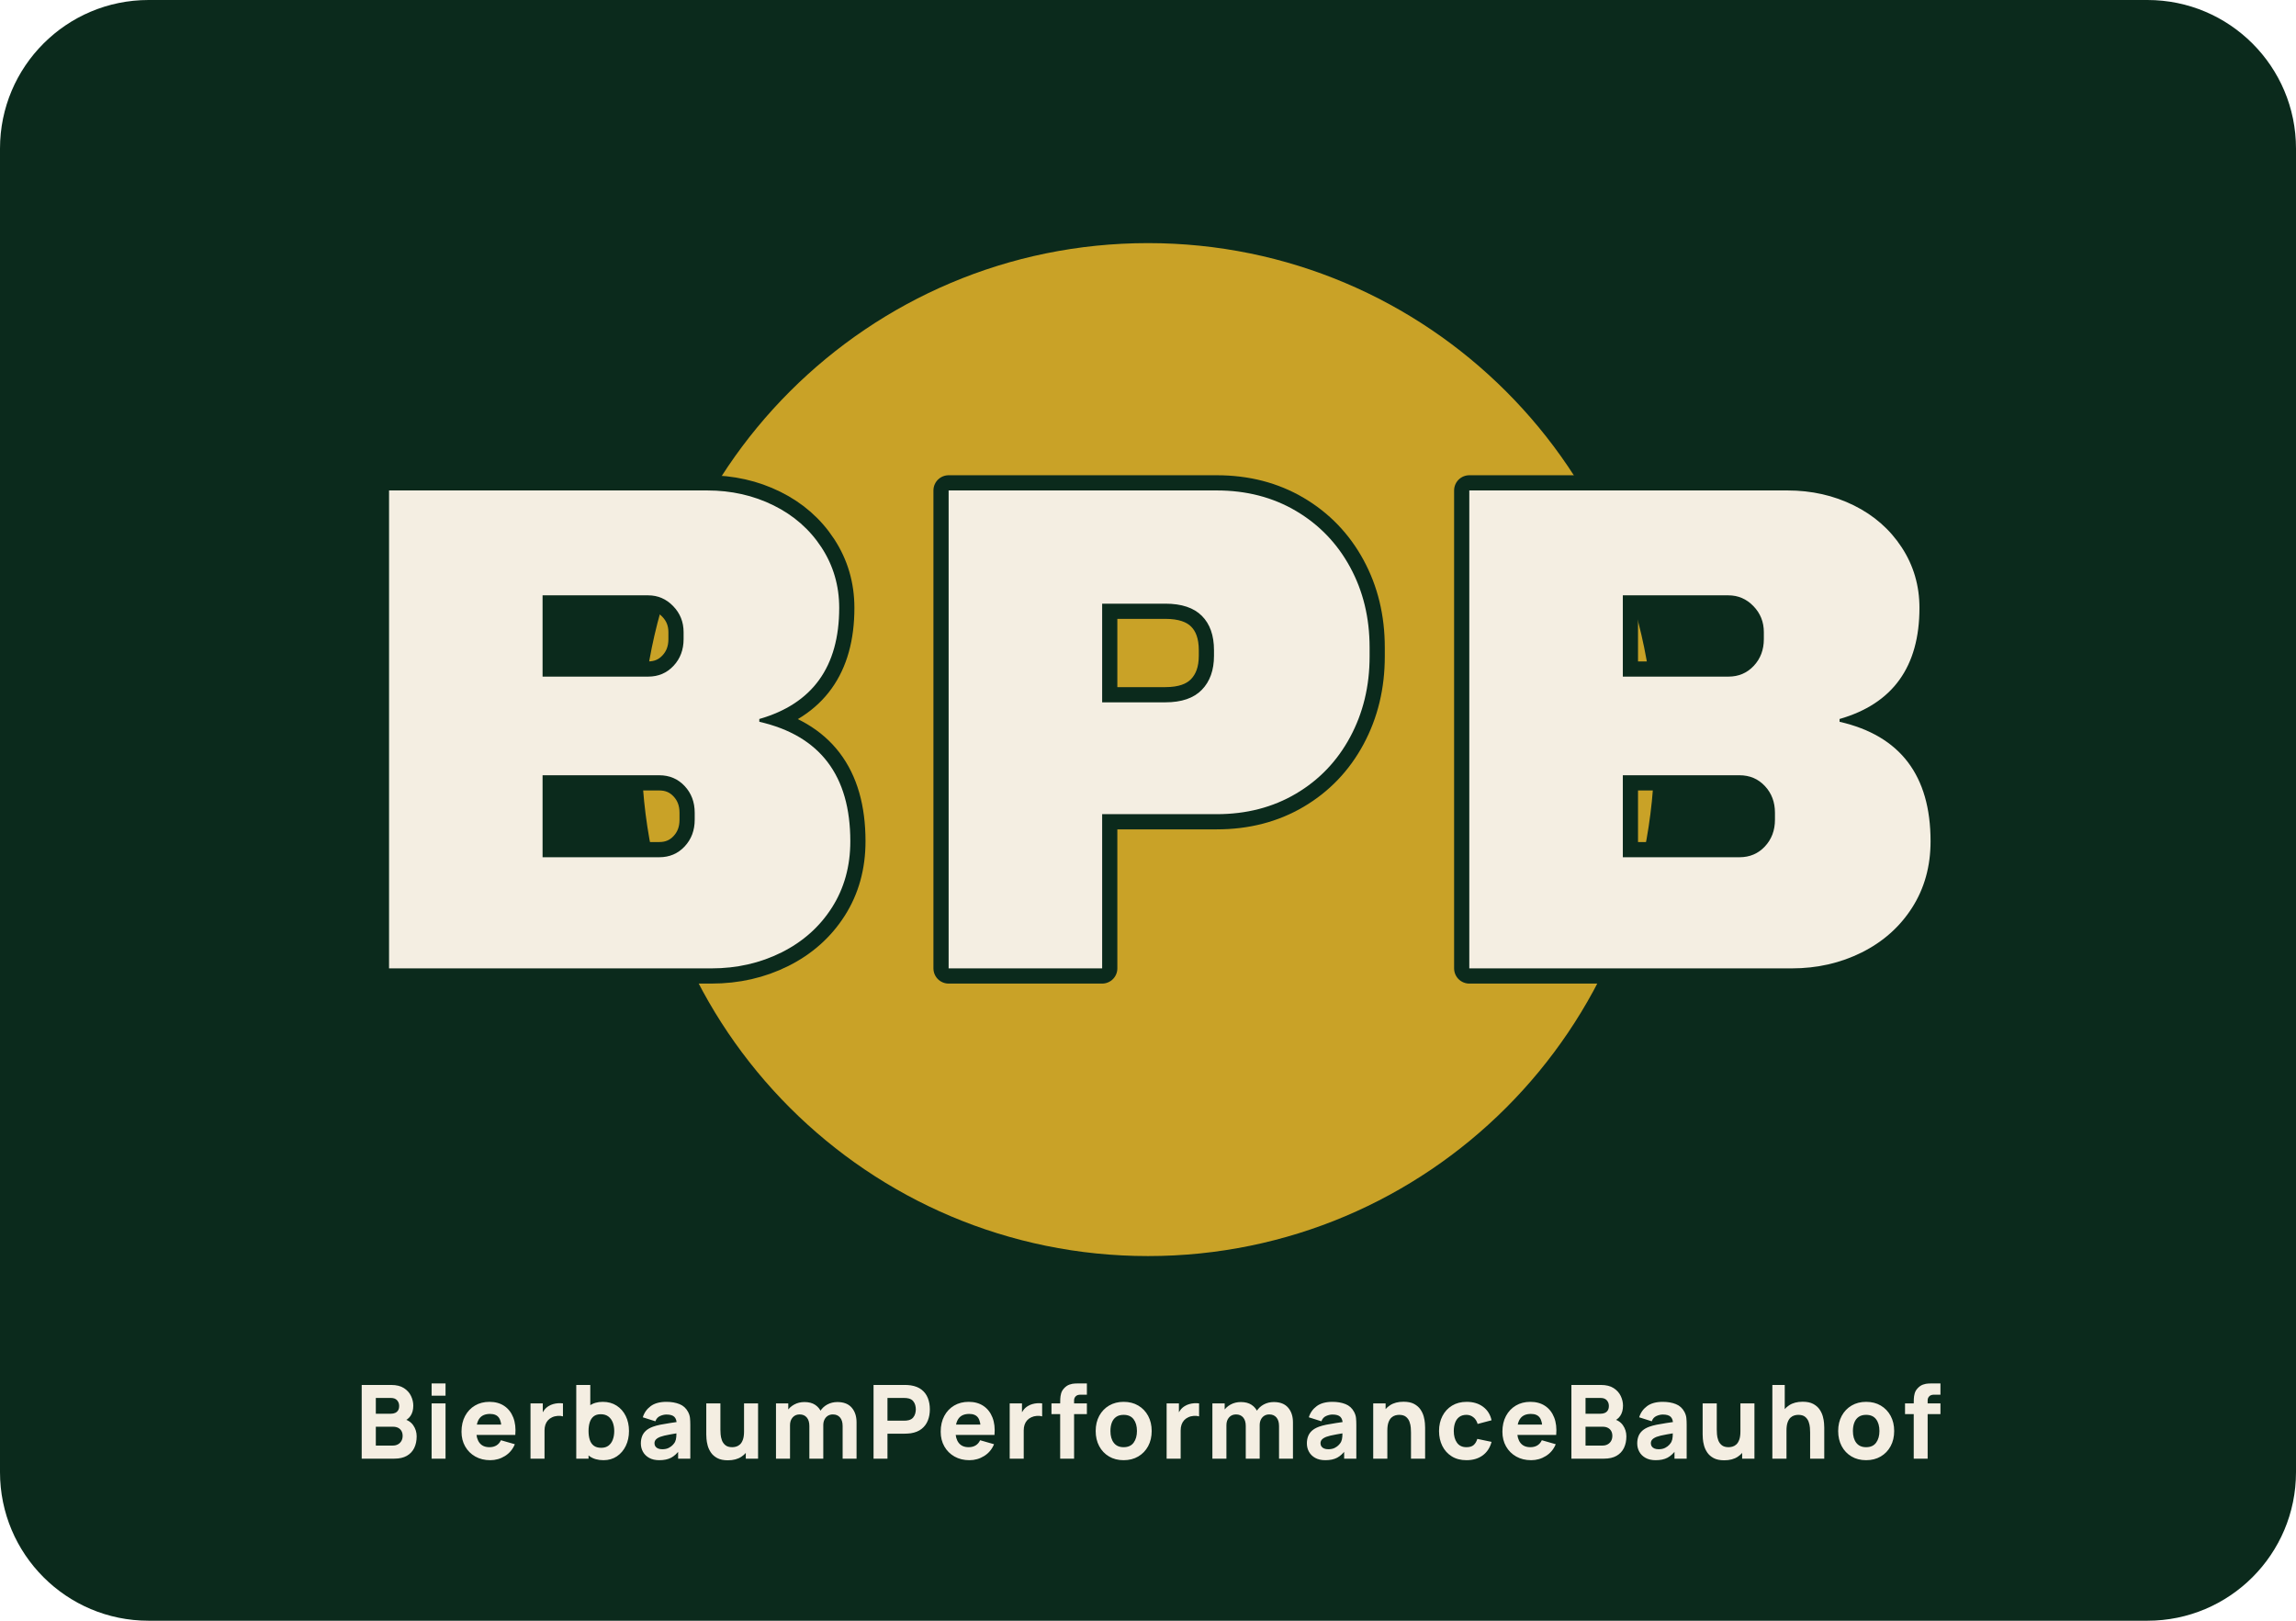
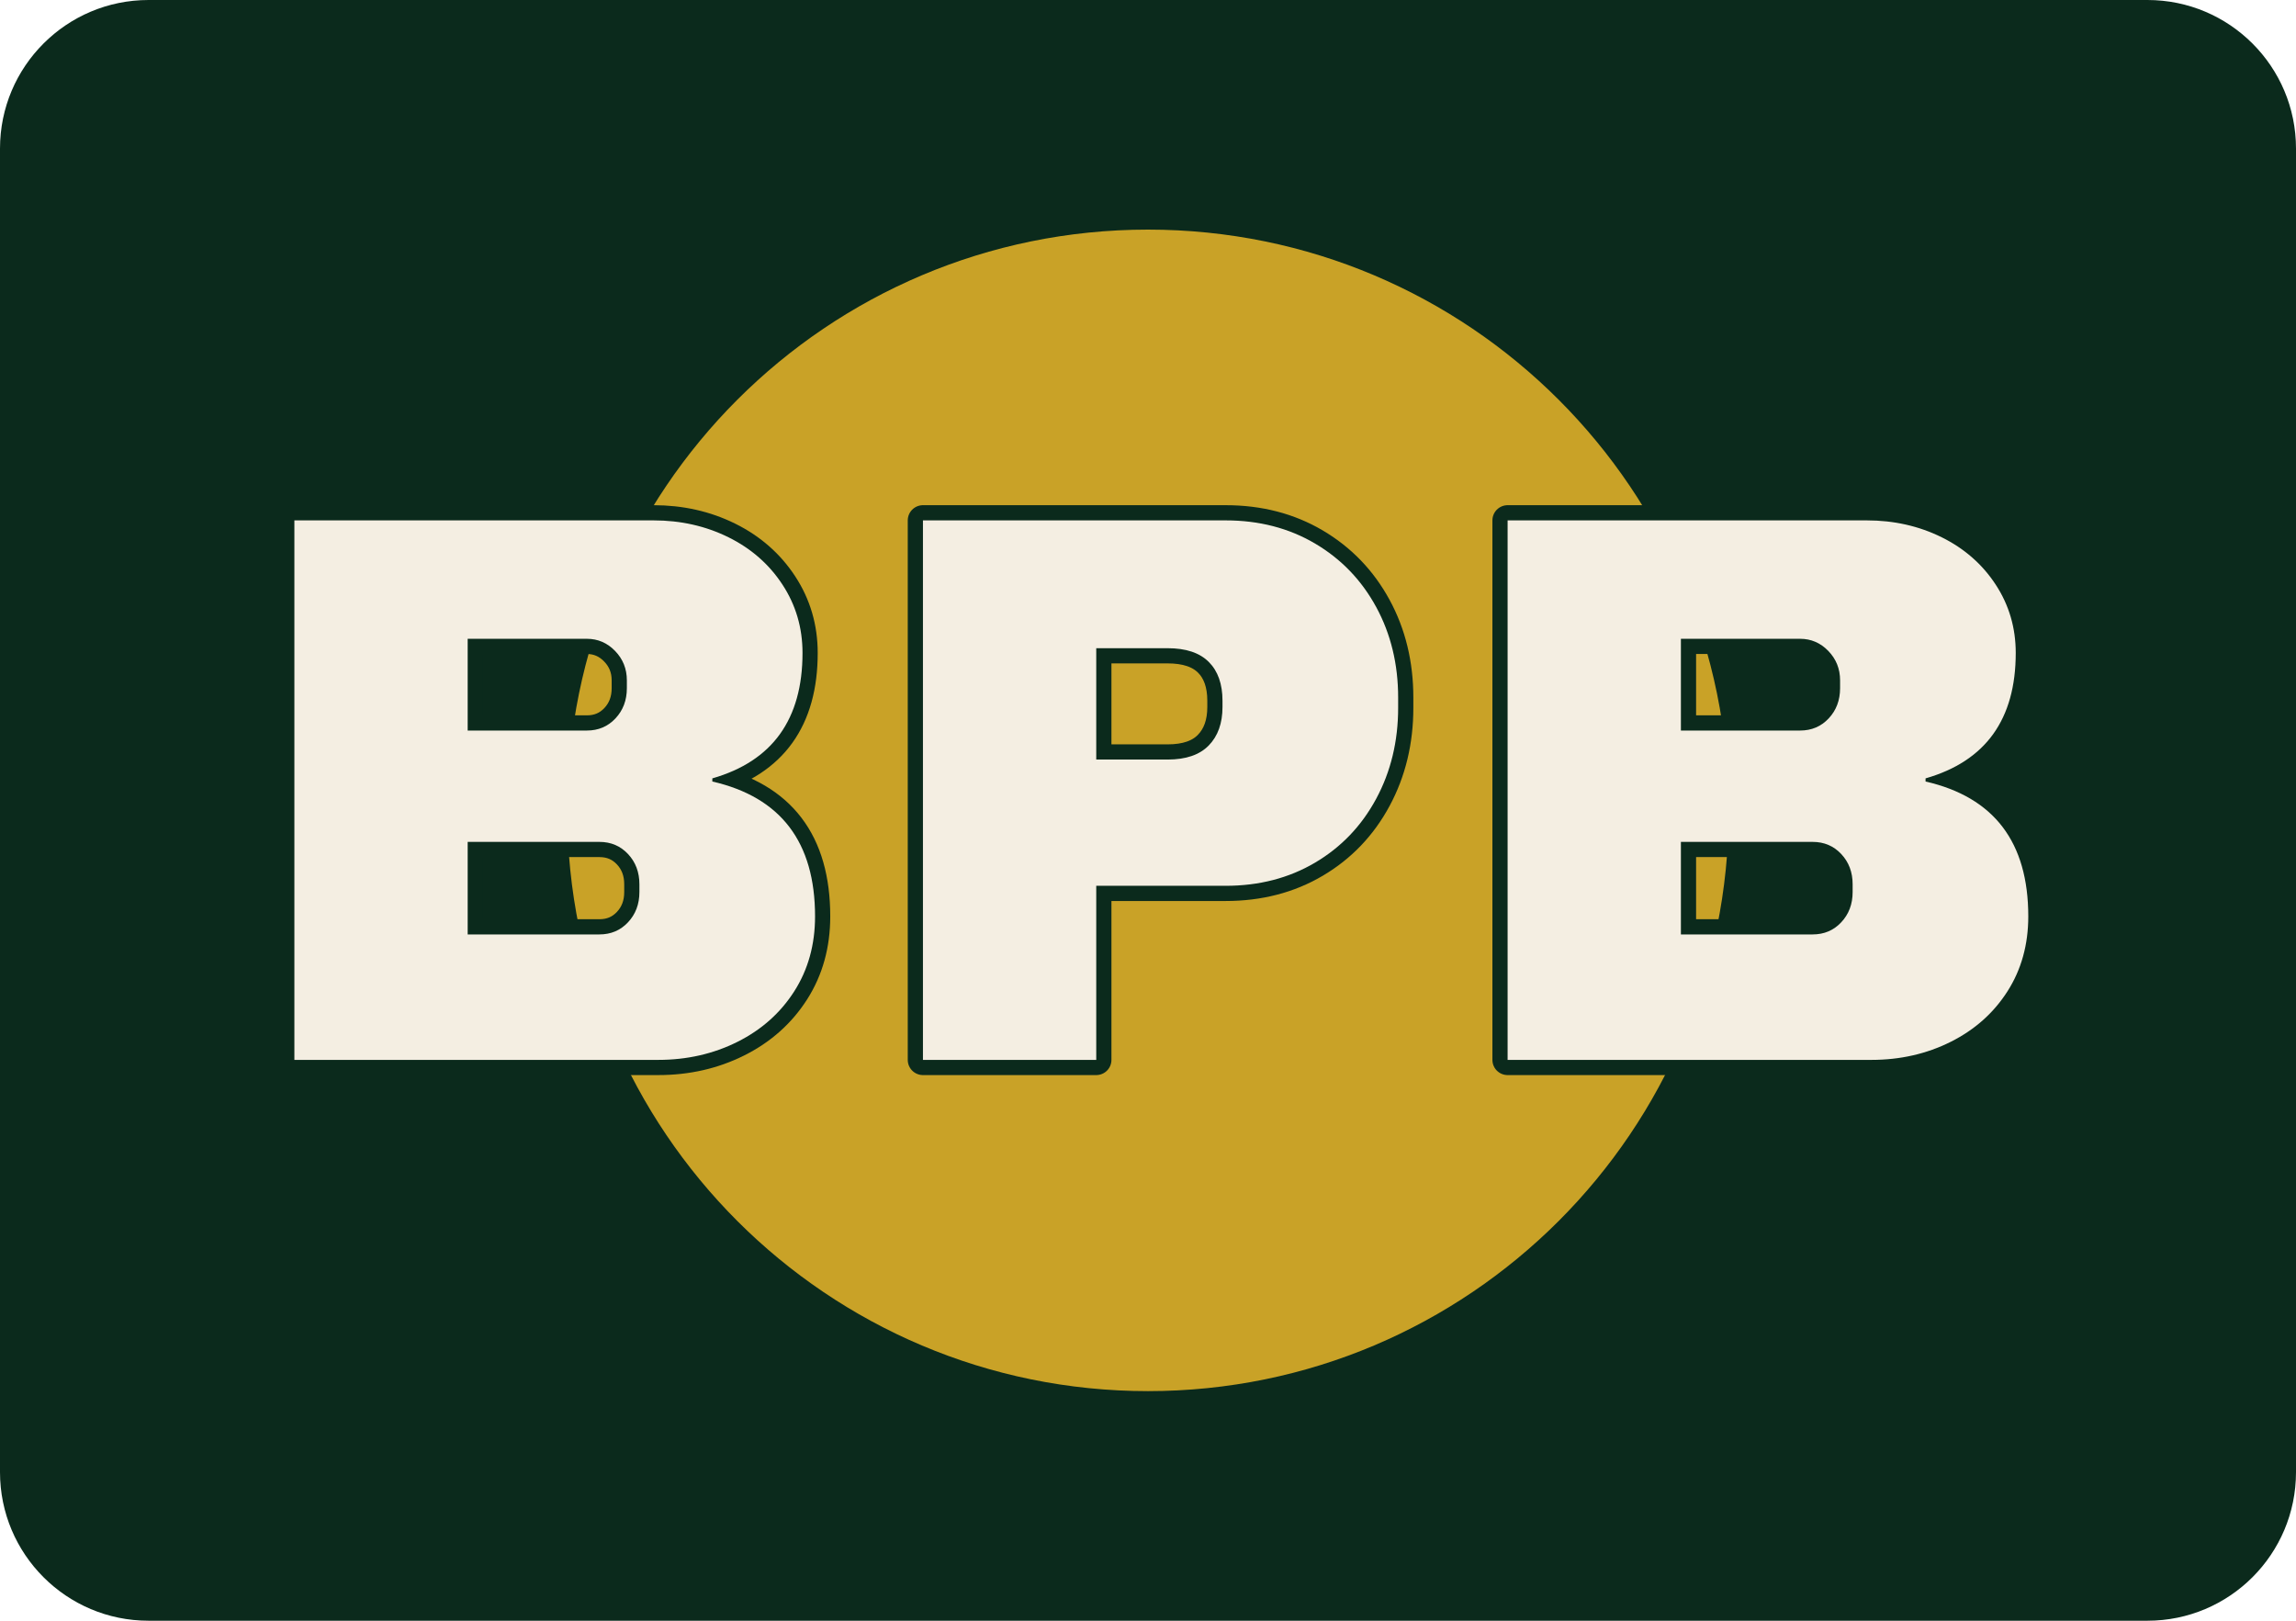
<svg xmlns="http://www.w3.org/2000/svg" viewBox="0 0 680 480">
  <defs>
    <clipPath id="c">
      <rect width="680" height="480" rx="44" />
    </clipPath>
  </defs>
  <g clip-path="url(#c)">
    <rect width="680" height="480" fill="#0b2a1c" />
-     <circle cx="340" cy="222" r="150" fill="#c9a227" />
-     <g transform="translate(100.0 286.8)">
-       <path d="M148.544 -106.779Q148.544 -80.65 124.884 -73.861V-73.038Q151.836 -66.866 151.836 -37.65Q151.836 -26.54 146.384 -18.002Q140.932 -9.464 131.468 -4.732Q122.004 0.0 110.688 0.0H15.225V-141.549H109.454Q120.152 -141.549 129.102 -137.126Q138.052 -132.702 143.298 -124.679Q148.544 -116.655 148.544 -106.779ZM60.693 -86.411H91.966Q96.492 -86.411 99.475 -89.6Q102.459 -92.789 102.459 -97.521V-99.578Q102.459 -104.105 99.372 -107.293Q96.286 -110.482 91.966 -110.482H60.693ZM60.693 -32.918H95.258Q99.784 -32.918 102.767 -36.107Q105.75 -39.296 105.75 -44.028V-46.086Q105.75 -50.818 102.767 -54.007Q99.784 -57.196 95.258 -57.196H60.693Z M305.631 -95.052V-92.377Q305.631 -79.21 299.87 -68.511Q294.11 -57.813 283.823 -51.744Q273.536 -45.674 260.368 -45.674H226.421V0.0H180.953V-141.549H260.368Q273.536 -141.549 283.823 -135.48Q294.11 -129.411 299.87 -118.815Q305.631 -108.219 305.631 -95.052ZM226.421 -78.798H245.144Q252.344 -78.798 255.945 -82.502Q259.545 -86.205 259.545 -92.583V-94.229Q259.545 -100.813 255.945 -104.413Q252.344 -108.014 245.144 -108.014H226.421Z M468.479 -106.779Q468.479 -80.65 444.818 -73.861V-73.038Q471.77 -66.866 471.77 -37.65Q471.77 -26.54 466.318 -18.002Q460.866 -9.464 451.402 -4.732Q441.938 0.0 430.622 0.0H335.159V-141.549H429.388Q440.086 -141.549 449.036 -137.126Q457.986 -132.702 463.232 -124.679Q468.479 -116.655 468.479 -106.779ZM380.628 -86.411H411.9Q416.426 -86.411 419.41 -89.6Q422.393 -92.789 422.393 -97.521V-99.578Q422.393 -104.105 419.307 -107.293Q416.221 -110.482 411.9 -110.482H380.628ZM380.628 -32.918H415.192Q419.718 -32.918 422.701 -36.107Q425.685 -39.296 425.685 -44.028V-46.086Q425.685 -50.818 422.701 -54.007Q419.718 -57.196 415.192 -57.196H380.628Z" fill="#f4eee2" stroke="#0b2a1c" stroke-width="9" stroke-linejoin="round" paint-order="stroke" />
-     </g>
-     <g transform="translate(105.0 432)">
-       <path d="M2.122 0.0V-21.829H10.854Q13.189 -21.829 14.629 -20.897Q16.069 -19.965 16.736 -18.555Q17.403 -17.145 17.403 -15.705Q17.403 -13.871 16.577 -12.658Q15.751 -11.445 14.31 -11.036V-11.794Q16.357 -11.37 17.38 -9.899Q18.403 -8.429 18.403 -6.609Q18.403 -4.654 17.683 -3.168Q16.963 -1.683 15.493 -0.841Q14.022 0.0 11.794 0.0ZM6.306 -3.881H11.37Q12.203 -3.881 12.855 -4.237Q13.507 -4.593 13.878 -5.238Q14.25 -5.882 14.25 -6.761Q14.25 -7.534 13.931 -8.141Q13.613 -8.747 12.969 -9.103Q12.325 -9.459 11.37 -9.459H6.306ZM6.306 -13.31H10.793Q11.491 -13.31 12.037 -13.552Q12.582 -13.795 12.901 -14.303Q13.219 -14.811 13.219 -15.614Q13.219 -16.615 12.597 -17.297Q11.976 -17.979 10.793 -17.979H6.306Z M22.83 -18.646V-22.284H26.953V-18.646ZM22.83 0.0V-16.372H26.953V0.0Z M40.203 0.455Q37.686 0.455 35.768 -0.629Q33.851 -1.713 32.767 -3.616Q31.683 -5.518 31.683 -7.974Q31.683 -10.657 32.744 -12.643Q33.805 -14.629 35.67 -15.728Q37.535 -16.827 39.96 -16.827Q42.537 -16.827 44.341 -15.614Q46.145 -14.401 47.009 -12.203Q47.873 -10.005 47.615 -7.034H43.538V-8.55Q43.538 -11.051 42.742 -12.15Q41.946 -13.249 40.142 -13.249Q38.035 -13.249 37.042 -11.968Q36.049 -10.687 36.049 -8.186Q36.049 -5.897 37.042 -4.646Q38.035 -3.396 39.96 -3.396Q41.173 -3.396 42.037 -3.926Q42.901 -4.457 43.356 -5.457L47.479 -4.275Q46.554 -2.031 44.561 -0.788Q42.567 0.455 40.203 0.455ZM34.776 -7.034V-10.096H45.63V-7.034Z M52.118 0.0V-16.372H55.756V-12.37L55.362 -12.885Q55.68 -13.734 56.211 -14.432Q56.741 -15.129 57.515 -15.584Q58.106 -15.948 58.803 -16.152Q59.5 -16.357 60.243 -16.41Q60.986 -16.463 61.729 -16.372V-12.522Q61.047 -12.734 60.145 -12.666Q59.243 -12.597 58.515 -12.249Q57.787 -11.915 57.287 -11.362Q56.787 -10.809 56.529 -10.058Q56.271 -9.308 56.271 -8.368V0.0Z M73.735 0.455Q71.294 0.455 69.657 -0.682Q68.02 -1.819 67.194 -3.775Q66.368 -5.73 66.368 -8.186Q66.368 -10.642 67.186 -12.597Q68.005 -14.553 69.597 -15.69Q71.188 -16.827 73.523 -16.827Q75.872 -16.827 77.616 -15.705Q79.359 -14.583 80.322 -12.635Q81.284 -10.687 81.284 -8.186Q81.284 -5.73 80.337 -3.775Q79.389 -1.819 77.692 -0.682Q75.994 0.455 73.735 0.455ZM65.67 0.0V-21.829H69.824V-11.218H69.308V0.0ZM73.068 -3.214Q74.402 -3.214 75.251 -3.881Q76.1 -4.548 76.509 -5.677Q76.918 -6.807 76.918 -8.186Q76.918 -9.55 76.494 -10.68Q76.07 -11.809 75.183 -12.484Q74.296 -13.158 72.916 -13.158Q71.628 -13.158 70.832 -12.537Q70.036 -11.915 69.672 -10.793Q69.308 -9.672 69.308 -8.186Q69.308 -6.7 69.672 -5.579Q70.036 -4.457 70.862 -3.835Q71.688 -3.214 73.068 -3.214Z M90.259 0.455Q88.5 0.455 87.28 -0.22Q86.06 -0.894 85.43 -2.024Q84.801 -3.153 84.801 -4.517Q84.801 -5.654 85.15 -6.594Q85.499 -7.534 86.279 -8.254Q87.06 -8.974 88.379 -9.459Q89.288 -9.793 90.547 -10.051Q91.805 -10.308 93.397 -10.543Q94.988 -10.778 96.898 -11.066L95.413 -10.248Q95.413 -11.703 94.716 -12.385Q94.018 -13.067 92.381 -13.067Q91.471 -13.067 90.486 -12.628Q89.501 -12.188 89.107 -11.066L85.377 -12.249Q85.999 -14.28 87.712 -15.553Q89.425 -16.827 92.381 -16.827Q94.549 -16.827 96.231 -16.16Q97.914 -15.493 98.778 -13.856Q99.263 -12.946 99.354 -12.037Q99.445 -11.127 99.445 -10.005V0.0H95.837V-3.365L96.353 -2.668Q95.155 -1.016 93.768 -0.28Q92.381 0.455 90.259 0.455ZM91.138 -2.789Q92.275 -2.789 93.056 -3.191Q93.836 -3.593 94.299 -4.108Q94.761 -4.624 94.928 -4.972Q95.246 -5.639 95.299 -6.526Q95.352 -7.413 95.352 -8.004L96.565 -7.701Q94.731 -7.398 93.594 -7.193Q92.457 -6.988 91.759 -6.822Q91.062 -6.655 90.532 -6.458Q89.925 -6.215 89.554 -5.935Q89.182 -5.654 89.008 -5.321Q88.834 -4.987 88.834 -4.578Q88.834 -4.017 89.114 -3.616Q89.395 -3.214 89.91 -3.002Q90.425 -2.789 91.138 -2.789Z M110.572 0.485Q108.647 0.485 107.434 -0.167Q106.221 -0.819 105.547 -1.819Q104.872 -2.82 104.584 -3.904Q104.296 -4.987 104.236 -5.882Q104.175 -6.776 104.175 -7.186V-16.372H108.359V-8.641Q108.359 -8.08 108.42 -7.208Q108.48 -6.337 108.799 -5.457Q109.117 -4.578 109.837 -3.987Q110.557 -3.396 111.876 -3.396Q112.406 -3.396 113.013 -3.562Q113.619 -3.729 114.15 -4.207Q114.68 -4.684 115.021 -5.617Q115.363 -6.549 115.363 -8.065L117.727 -6.943Q117.727 -5.003 116.939 -3.305Q116.151 -1.607 114.567 -0.561Q112.983 0.485 110.572 0.485ZM115.878 0.0V-5.427H115.363V-16.372H119.516V0.0Z M144.559 0.0V-9.672Q144.559 -11.294 143.794 -12.196Q143.028 -13.098 141.679 -13.098Q140.815 -13.098 140.178 -12.696Q139.542 -12.294 139.185 -11.574Q138.829 -10.854 138.829 -9.914L137.101 -11.066Q137.101 -12.749 137.897 -14.038Q138.693 -15.326 140.034 -16.046Q141.376 -16.766 143.013 -16.766Q145.818 -16.766 147.25 -15.106Q148.683 -13.446 148.683 -10.763V0.0ZM124.822 0.0V-16.372H128.46V-10.945H128.976V0.0ZM134.706 0.0V-9.672Q134.706 -11.294 133.94 -12.196Q133.175 -13.098 131.826 -13.098Q130.537 -13.098 129.756 -12.211Q128.976 -11.324 128.976 -9.914L127.247 -11.127Q127.247 -12.734 128.051 -14.007Q128.854 -15.281 130.211 -16.023Q131.568 -16.766 133.251 -16.766Q135.176 -16.766 136.411 -15.948Q137.647 -15.129 138.238 -13.765Q138.829 -12.4 138.829 -10.763V0.0Z M153.716 0.0V-21.829H162.933Q163.251 -21.829 163.789 -21.807Q164.327 -21.784 164.752 -21.708Q166.707 -21.405 167.958 -20.42Q169.208 -19.434 169.8 -17.941Q170.391 -16.448 170.391 -14.614Q170.391 -12.779 169.792 -11.286Q169.193 -9.793 167.943 -8.808Q166.692 -7.822 164.752 -7.519Q164.327 -7.458 163.781 -7.428Q163.236 -7.398 162.933 -7.398H157.839V0.0ZM157.839 -11.248H162.751Q163.069 -11.248 163.448 -11.279Q163.827 -11.309 164.145 -11.4Q164.979 -11.627 165.434 -12.165Q165.889 -12.704 166.063 -13.363Q166.237 -14.022 166.237 -14.614Q166.237 -15.205 166.063 -15.864Q165.889 -16.524 165.434 -17.062Q164.979 -17.6 164.145 -17.827Q163.827 -17.918 163.448 -17.949Q163.069 -17.979 162.751 -17.979H157.839Z M182.124 0.455Q179.608 0.455 177.69 -0.629Q175.772 -1.713 174.689 -3.616Q173.605 -5.518 173.605 -7.974Q173.605 -10.657 174.666 -12.643Q175.727 -14.629 177.592 -15.728Q179.456 -16.827 181.882 -16.827Q184.459 -16.827 186.263 -15.614Q188.067 -14.401 188.931 -12.203Q189.795 -10.005 189.537 -7.034H185.459V-8.55Q185.459 -11.051 184.663 -12.15Q183.868 -13.249 182.064 -13.249Q179.956 -13.249 178.964 -11.968Q177.971 -10.687 177.971 -8.186Q177.971 -5.897 178.964 -4.646Q179.956 -3.396 181.882 -3.396Q183.094 -3.396 183.959 -3.926Q184.823 -4.457 185.277 -5.457L189.401 -4.275Q188.476 -2.031 186.483 -0.788Q184.489 0.455 182.124 0.455ZM176.697 -7.034V-10.096H187.551V-7.034Z M194.039 0.0V-16.372H197.678V-12.37L197.284 -12.885Q197.602 -13.734 198.132 -14.432Q198.663 -15.129 199.436 -15.584Q200.027 -15.948 200.725 -16.152Q201.422 -16.357 202.165 -16.41Q202.908 -16.463 203.65 -16.372V-12.522Q202.968 -12.734 202.066 -12.666Q201.164 -12.597 200.437 -12.249Q199.709 -11.915 199.209 -11.362Q198.709 -10.809 198.451 -10.058Q198.193 -9.308 198.193 -8.368V0.0Z M208.987 0.0V-16.311Q208.987 -16.933 209.017 -17.721Q209.047 -18.51 209.267 -19.313Q209.487 -20.116 210.078 -20.768Q210.836 -21.617 211.723 -21.928Q212.61 -22.239 213.443 -22.261Q214.277 -22.284 214.868 -22.284H216.9V-18.949H215.02Q214.05 -18.949 213.58 -18.456Q213.11 -17.964 213.11 -17.282V0.0ZM206.409 -13.189V-16.372H216.9V-13.189Z M227.784 0.455Q225.313 0.455 223.449 -0.652Q221.584 -1.758 220.546 -3.706Q219.507 -5.654 219.507 -8.186Q219.507 -10.748 220.568 -12.696Q221.629 -14.644 223.494 -15.735Q225.359 -16.827 227.784 -16.827Q230.255 -16.827 232.127 -15.72Q233.999 -14.614 235.045 -12.666Q236.091 -10.718 236.091 -8.186Q236.091 -5.639 235.038 -3.691Q233.984 -1.743 232.112 -0.644Q230.24 0.455 227.784 0.455ZM227.784 -3.396Q229.77 -3.396 230.748 -4.737Q231.726 -6.079 231.726 -8.186Q231.726 -10.369 230.733 -11.673Q229.74 -12.976 227.784 -12.976Q226.435 -12.976 225.571 -12.37Q224.707 -11.764 224.29 -10.687Q223.873 -9.611 223.873 -8.186Q223.873 -5.988 224.866 -4.692Q225.859 -3.396 227.784 -3.396Z M240.518 0.0V-16.372H244.156V-12.37L243.762 -12.885Q244.08 -13.734 244.611 -14.432Q245.142 -15.129 245.915 -15.584Q246.506 -15.948 247.203 -16.152Q247.901 -16.357 248.643 -16.41Q249.386 -16.463 250.129 -16.372V-12.522Q249.447 -12.734 248.545 -12.666Q247.643 -12.597 246.915 -12.249Q246.188 -11.915 245.687 -11.362Q245.187 -10.809 244.929 -10.058Q244.672 -9.308 244.672 -8.368V0.0Z M273.808 0.0V-9.672Q273.808 -11.294 273.042 -12.196Q272.277 -13.098 270.928 -13.098Q270.064 -13.098 269.427 -12.696Q268.79 -12.294 268.434 -11.574Q268.078 -10.854 268.078 -9.914L266.35 -11.066Q266.35 -12.749 267.145 -14.038Q267.941 -15.326 269.283 -16.046Q270.624 -16.766 272.262 -16.766Q275.066 -16.766 276.499 -15.106Q277.931 -13.446 277.931 -10.763V0.0ZM254.07 0.0V-16.372H257.709V-10.945H258.224V0.0ZM263.954 0.0V-9.672Q263.954 -11.294 263.189 -12.196Q262.423 -13.098 261.074 -13.098Q259.786 -13.098 259.005 -12.211Q258.224 -11.324 258.224 -9.914L256.496 -11.127Q256.496 -12.734 257.299 -14.007Q258.103 -15.281 259.46 -16.023Q260.816 -16.766 262.499 -16.766Q264.424 -16.766 265.66 -15.948Q266.895 -15.129 267.486 -13.765Q268.078 -12.4 268.078 -10.763V0.0Z M287.512 0.455Q285.753 0.455 284.533 -0.22Q283.313 -0.894 282.684 -2.024Q282.055 -3.153 282.055 -4.517Q282.055 -5.654 282.403 -6.594Q282.752 -7.534 283.533 -8.254Q284.313 -8.974 285.632 -9.459Q286.542 -9.793 287.8 -10.051Q289.058 -10.308 290.65 -10.543Q292.242 -10.778 294.152 -11.066L292.666 -10.248Q292.666 -11.703 291.969 -12.385Q291.271 -13.067 289.634 -13.067Q288.725 -13.067 287.739 -12.628Q286.754 -12.188 286.36 -11.066L282.631 -12.249Q283.252 -14.28 284.965 -15.553Q286.678 -16.827 289.634 -16.827Q291.802 -16.827 293.485 -16.16Q295.167 -15.493 296.031 -13.856Q296.517 -12.946 296.608 -12.037Q296.698 -11.127 296.698 -10.005V0.0H293.091V-3.365L293.606 -2.668Q292.408 -1.016 291.021 -0.28Q289.634 0.455 287.512 0.455ZM288.391 -2.789Q289.528 -2.789 290.309 -3.191Q291.09 -3.593 291.552 -4.108Q292.014 -4.624 292.181 -4.972Q292.499 -5.639 292.552 -6.526Q292.605 -7.413 292.605 -8.004L293.818 -7.701Q291.984 -7.398 290.847 -7.193Q289.71 -6.988 289.013 -6.822Q288.315 -6.655 287.785 -6.458Q287.178 -6.215 286.807 -5.935Q286.436 -5.654 286.261 -5.321Q286.087 -4.987 286.087 -4.578Q286.087 -4.017 286.367 -3.616Q286.648 -3.214 287.163 -3.002Q287.679 -2.789 288.391 -2.789Z M312.889 0.0V-7.731Q312.889 -8.292 312.828 -9.164Q312.767 -10.035 312.449 -10.915Q312.131 -11.794 311.411 -12.385Q310.691 -12.976 309.372 -12.976Q308.841 -12.976 308.235 -12.81Q307.628 -12.643 307.098 -12.165Q306.567 -11.688 306.226 -10.763Q305.885 -9.838 305.885 -8.307L303.52 -9.429Q303.52 -11.37 304.308 -13.067Q305.097 -14.765 306.681 -15.811Q308.265 -16.857 310.675 -16.857Q312.601 -16.857 313.813 -16.205Q315.026 -15.553 315.701 -14.553Q316.375 -13.552 316.663 -12.469Q316.951 -11.385 317.012 -10.49Q317.073 -9.596 317.073 -9.187V0.0ZM301.701 0.0V-16.372H305.37V-10.945H305.885V0.0Z M329.321 0.455Q326.775 0.455 324.955 -0.682Q323.136 -1.819 322.166 -3.775Q321.196 -5.73 321.196 -8.186Q321.196 -10.672 322.204 -12.628Q323.212 -14.583 325.046 -15.705Q326.881 -16.827 329.382 -16.827Q332.277 -16.827 334.241 -15.364Q336.204 -13.901 336.749 -11.37L332.626 -10.278Q332.262 -11.551 331.36 -12.264Q330.458 -12.976 329.321 -12.976Q328.018 -12.976 327.184 -12.347Q326.35 -11.718 325.956 -10.634Q325.562 -9.55 325.562 -8.186Q325.562 -6.049 326.509 -4.722Q327.457 -3.396 329.321 -3.396Q330.716 -3.396 331.444 -4.032Q332.171 -4.669 332.535 -5.852L336.749 -4.972Q336.052 -2.365 334.112 -0.955Q332.171 0.455 329.321 0.455Z M348.483 0.455Q345.966 0.455 344.049 -0.629Q342.131 -1.713 341.047 -3.616Q339.963 -5.518 339.963 -7.974Q339.963 -10.657 341.024 -12.643Q342.086 -14.629 343.95 -15.728Q345.815 -16.827 348.24 -16.827Q350.817 -16.827 352.621 -15.614Q354.425 -14.401 355.289 -12.203Q356.153 -10.005 355.896 -7.034H351.818V-8.55Q351.818 -11.051 351.022 -12.15Q350.226 -13.249 348.422 -13.249Q346.315 -13.249 345.322 -11.968Q344.329 -10.687 344.329 -8.186Q344.329 -5.897 345.322 -4.646Q346.315 -3.396 348.24 -3.396Q349.453 -3.396 350.317 -3.926Q351.181 -4.457 351.636 -5.457L355.759 -4.275Q354.835 -2.031 352.841 -0.788Q350.848 0.455 348.483 0.455ZM343.056 -7.034V-10.096H353.91V-7.034Z M360.398 0.0V-21.829H369.13Q371.464 -21.829 372.904 -20.897Q374.345 -19.965 375.012 -18.555Q375.679 -17.145 375.679 -15.705Q375.679 -13.871 374.852 -12.658Q374.026 -11.445 372.586 -11.036V-11.794Q374.633 -11.37 375.656 -9.899Q376.679 -8.429 376.679 -6.609Q376.679 -4.654 375.959 -3.168Q375.239 -1.683 373.769 -0.841Q372.298 0.0 370.07 0.0ZM364.582 -3.881H369.645Q370.479 -3.881 371.131 -4.237Q371.783 -4.593 372.154 -5.238Q372.525 -5.882 372.525 -6.761Q372.525 -7.534 372.207 -8.141Q371.889 -8.747 371.245 -9.103Q370.6 -9.459 369.645 -9.459H364.582ZM364.582 -13.31H369.069Q369.766 -13.31 370.312 -13.552Q370.858 -13.795 371.176 -14.303Q371.495 -14.811 371.495 -15.614Q371.495 -16.615 370.873 -17.297Q370.252 -17.979 369.069 -17.979H364.582Z M385.35 0.455Q383.592 0.455 382.371 -0.22Q381.151 -0.894 380.522 -2.024Q379.893 -3.153 379.893 -4.517Q379.893 -5.654 380.242 -6.594Q380.59 -7.534 381.371 -8.254Q382.152 -8.974 383.471 -9.459Q384.38 -9.793 385.638 -10.051Q386.897 -10.308 388.488 -10.543Q390.08 -10.778 391.99 -11.066L390.504 -10.248Q390.504 -11.703 389.807 -12.385Q389.11 -13.067 387.473 -13.067Q386.563 -13.067 385.578 -12.628Q384.592 -12.188 384.198 -11.066L380.469 -12.249Q381.091 -14.28 382.804 -15.553Q384.517 -16.827 387.473 -16.827Q389.64 -16.827 391.323 -16.16Q393.006 -15.493 393.87 -13.856Q394.355 -12.946 394.446 -12.037Q394.537 -11.127 394.537 -10.005V0.0H390.929V-3.365L391.444 -2.668Q390.247 -1.016 388.86 -0.28Q387.473 0.455 385.35 0.455ZM386.23 -2.789Q387.366 -2.789 388.147 -3.191Q388.928 -3.593 389.39 -4.108Q389.853 -4.624 390.019 -4.972Q390.338 -5.639 390.391 -6.526Q390.444 -7.413 390.444 -8.004L391.657 -7.701Q389.822 -7.398 388.685 -7.193Q387.548 -6.988 386.851 -6.822Q386.154 -6.655 385.623 -6.458Q385.017 -6.215 384.645 -5.935Q384.274 -5.654 384.1 -5.321Q383.925 -4.987 383.925 -4.578Q383.925 -4.017 384.206 -3.616Q384.486 -3.214 385.002 -3.002Q385.517 -2.789 386.23 -2.789Z M405.664 0.485Q403.739 0.485 402.526 -0.167Q401.313 -0.819 400.638 -1.819Q399.964 -2.82 399.676 -3.904Q399.388 -4.987 399.327 -5.882Q399.267 -6.776 399.267 -7.186V-16.372H403.451V-8.641Q403.451 -8.08 403.511 -7.208Q403.572 -6.337 403.89 -5.457Q404.208 -4.578 404.929 -3.987Q405.649 -3.396 406.967 -3.396Q407.498 -3.396 408.104 -3.562Q408.711 -3.729 409.241 -4.207Q409.772 -4.684 410.113 -5.617Q410.454 -6.549 410.454 -8.065L412.819 -6.943Q412.819 -5.003 412.031 -3.305Q411.242 -1.607 409.658 -0.561Q408.074 0.485 405.664 0.485ZM410.97 0.0V-5.427H410.454V-16.372H414.608V0.0Z M431.101 0.0V-7.731Q431.101 -8.292 431.041 -9.164Q430.98 -10.035 430.662 -10.915Q430.343 -11.794 429.623 -12.385Q428.903 -12.976 427.584 -12.976Q427.054 -12.976 426.447 -12.81Q425.841 -12.643 425.31 -12.165Q424.78 -11.688 424.439 -10.763Q424.098 -9.838 424.098 -8.307L421.733 -9.429Q421.733 -11.37 422.521 -13.067Q423.309 -14.765 424.893 -15.811Q426.478 -16.857 428.888 -16.857Q430.813 -16.857 432.026 -16.205Q433.239 -15.553 433.913 -14.553Q434.588 -13.552 434.876 -12.469Q435.164 -11.385 435.224 -10.49Q435.285 -9.596 435.285 -9.187V0.0ZM419.914 0.0V-21.829H423.582V-10.612H424.098V0.0Z M447.685 0.455Q445.214 0.455 443.35 -0.652Q441.485 -1.758 440.447 -3.706Q439.408 -5.654 439.408 -8.186Q439.408 -10.748 440.47 -12.696Q441.531 -14.644 443.395 -15.735Q445.26 -16.827 447.685 -16.827Q450.156 -16.827 452.029 -15.72Q453.901 -14.614 454.947 -12.666Q455.993 -10.718 455.993 -8.186Q455.993 -5.639 454.939 -3.691Q453.886 -1.743 452.013 -0.644Q450.141 0.455 447.685 0.455ZM447.685 -3.396Q449.671 -3.396 450.649 -4.737Q451.627 -6.079 451.627 -8.186Q451.627 -10.369 450.634 -11.673Q449.641 -12.976 447.685 -12.976Q446.336 -12.976 445.472 -12.37Q444.608 -11.764 444.191 -10.687Q443.774 -9.611 443.774 -8.186Q443.774 -5.988 444.767 -4.692Q445.76 -3.396 447.685 -3.396Z M461.784 0.0V-16.311Q461.784 -16.933 461.814 -17.721Q461.844 -18.51 462.064 -19.313Q462.284 -20.116 462.875 -20.768Q463.633 -21.617 464.52 -21.928Q465.407 -22.239 466.24 -22.261Q467.074 -22.284 467.665 -22.284H469.697V-18.949H467.817Q466.847 -18.949 466.377 -18.456Q465.907 -17.964 465.907 -17.282V0.0ZM459.207 -13.189V-16.372H469.697V-13.189Z" fill="#f4eee2" />
+     <circle cx="340" cy="240" r="172" fill="#c9a227" />
+     <g transform="translate(70.0 313.9)">
+       <path d="M167.678 -120.533Q167.678 -91.038 140.97 -83.374V-82.445Q171.393 -75.478 171.393 -42.5Q171.393 -29.959 165.239 -20.321Q159.085 -10.683 148.402 -5.342Q137.719 0.0 124.945 0.0H17.186V-159.781H123.552Q135.628 -159.781 145.731 -154.788Q155.833 -149.795 161.755 -140.738Q167.678 -131.68 167.678 -120.533ZM68.511 -97.541H103.811Q108.921 -97.541 112.288 -101.141Q115.656 -104.74 115.656 -110.082V-112.404Q115.656 -117.514 112.172 -121.113Q108.688 -124.713 103.811 -124.713H68.511ZM68.511 -37.158H107.527Q112.637 -37.158 116.004 -40.758Q119.372 -44.358 119.372 -49.699V-52.022Q119.372 -57.363 116.004 -60.963Q112.637 -64.563 107.527 -64.563H68.511Z M344.085 -107.295V-104.276Q344.085 -89.413 337.582 -77.336Q331.079 -65.26 319.467 -58.408Q307.855 -51.557 292.992 -51.557H254.672V0.0H203.347V-159.781H292.992Q307.855 -159.781 319.467 -152.93Q331.079 -146.079 337.582 -134.119Q344.085 -122.158 344.085 -107.295ZM254.672 -88.948H275.806Q283.934 -88.948 287.999 -93.128Q292.063 -97.309 292.063 -104.508V-106.366Q292.063 -113.798 287.999 -117.862Q283.934 -121.926 275.806 -121.926H254.672Z M526.995 -120.533Q526.995 -91.038 500.287 -83.374V-82.445Q530.71 -75.478 530.71 -42.5Q530.71 -29.959 524.556 -20.321Q518.402 -10.683 507.719 -5.342Q497.036 0.0 484.262 0.0H376.503V-159.781H482.869Q494.945 -159.781 505.048 -154.788Q515.15 -149.795 521.072 -140.738Q526.995 -131.68 526.995 -120.533ZM427.828 -97.541H463.128Q468.238 -97.541 471.605 -101.141Q474.973 -104.74 474.973 -110.082V-112.404Q474.973 -117.514 471.489 -121.113Q468.005 -124.713 463.128 -124.713H427.828ZM427.828 -37.158H466.844Q471.954 -37.158 475.321 -40.758Q478.689 -44.358 478.689 -49.699V-52.022Q478.689 -57.363 475.321 -60.963Q471.954 -64.563 466.844 -64.563H427.828Z" fill="#f4eee2" stroke="#0b2a1c" stroke-width="9" stroke-linejoin="round" paint-order="stroke" />
    </g>
  </g>
</svg>
